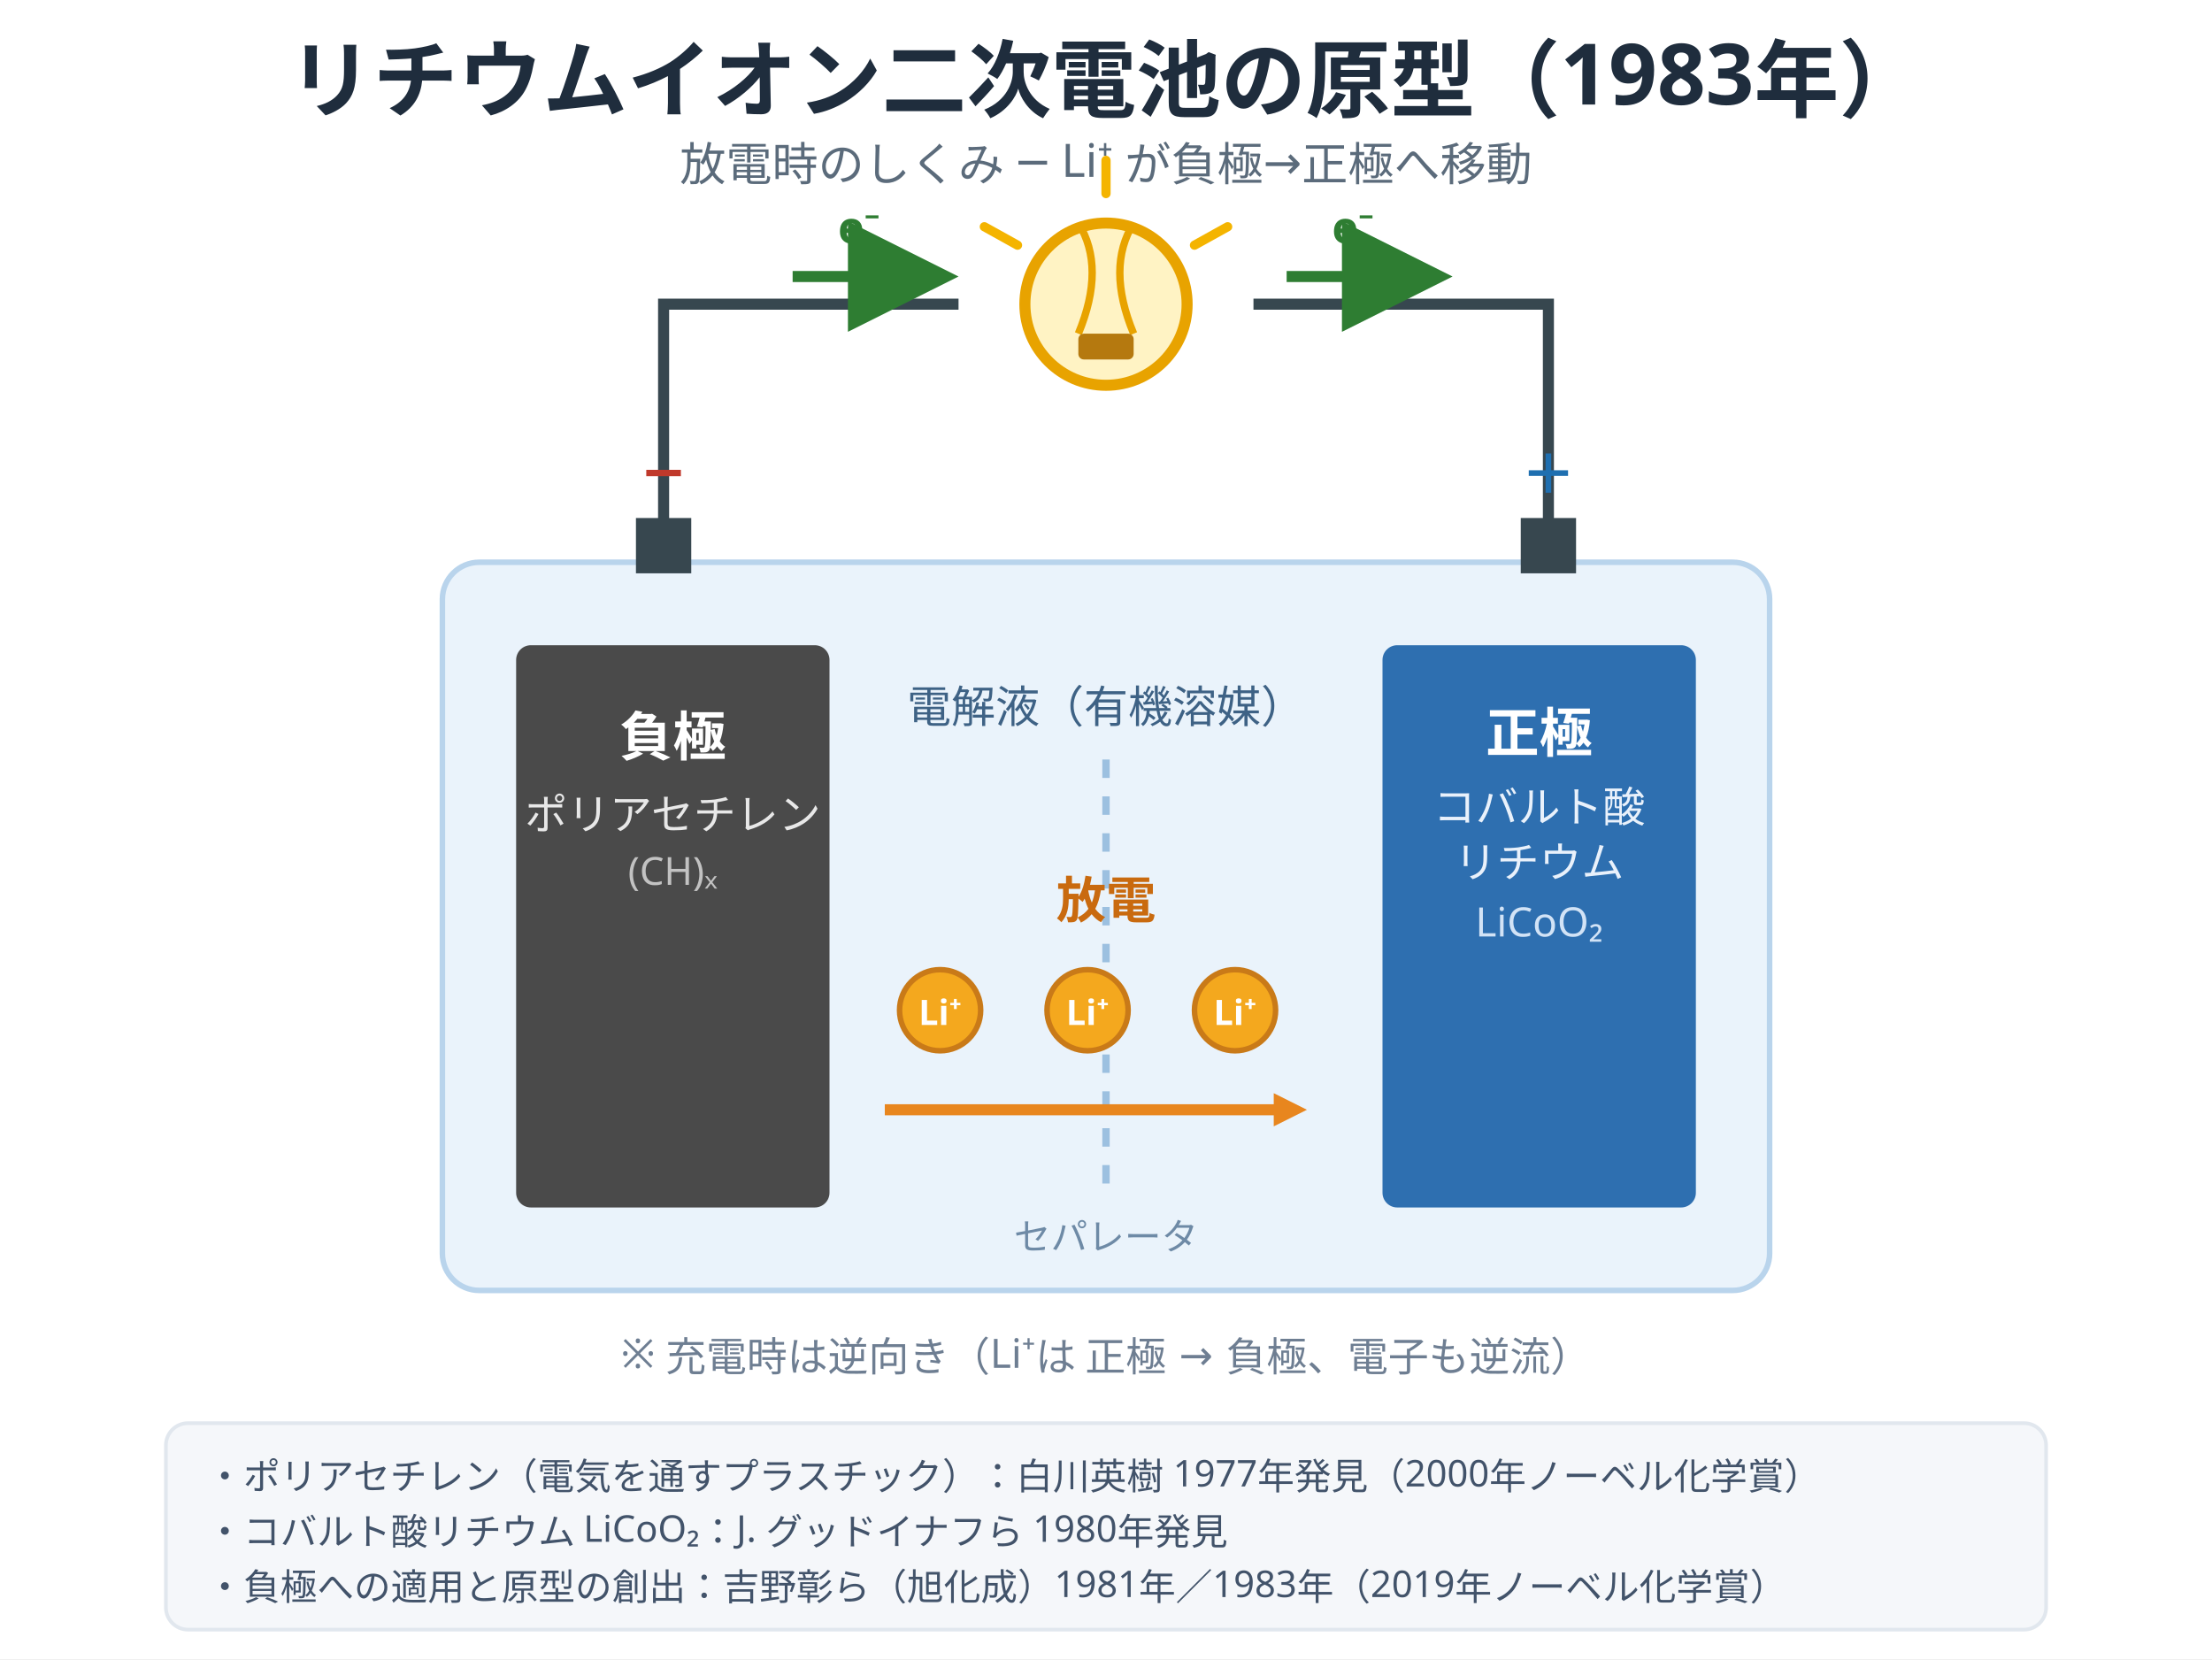
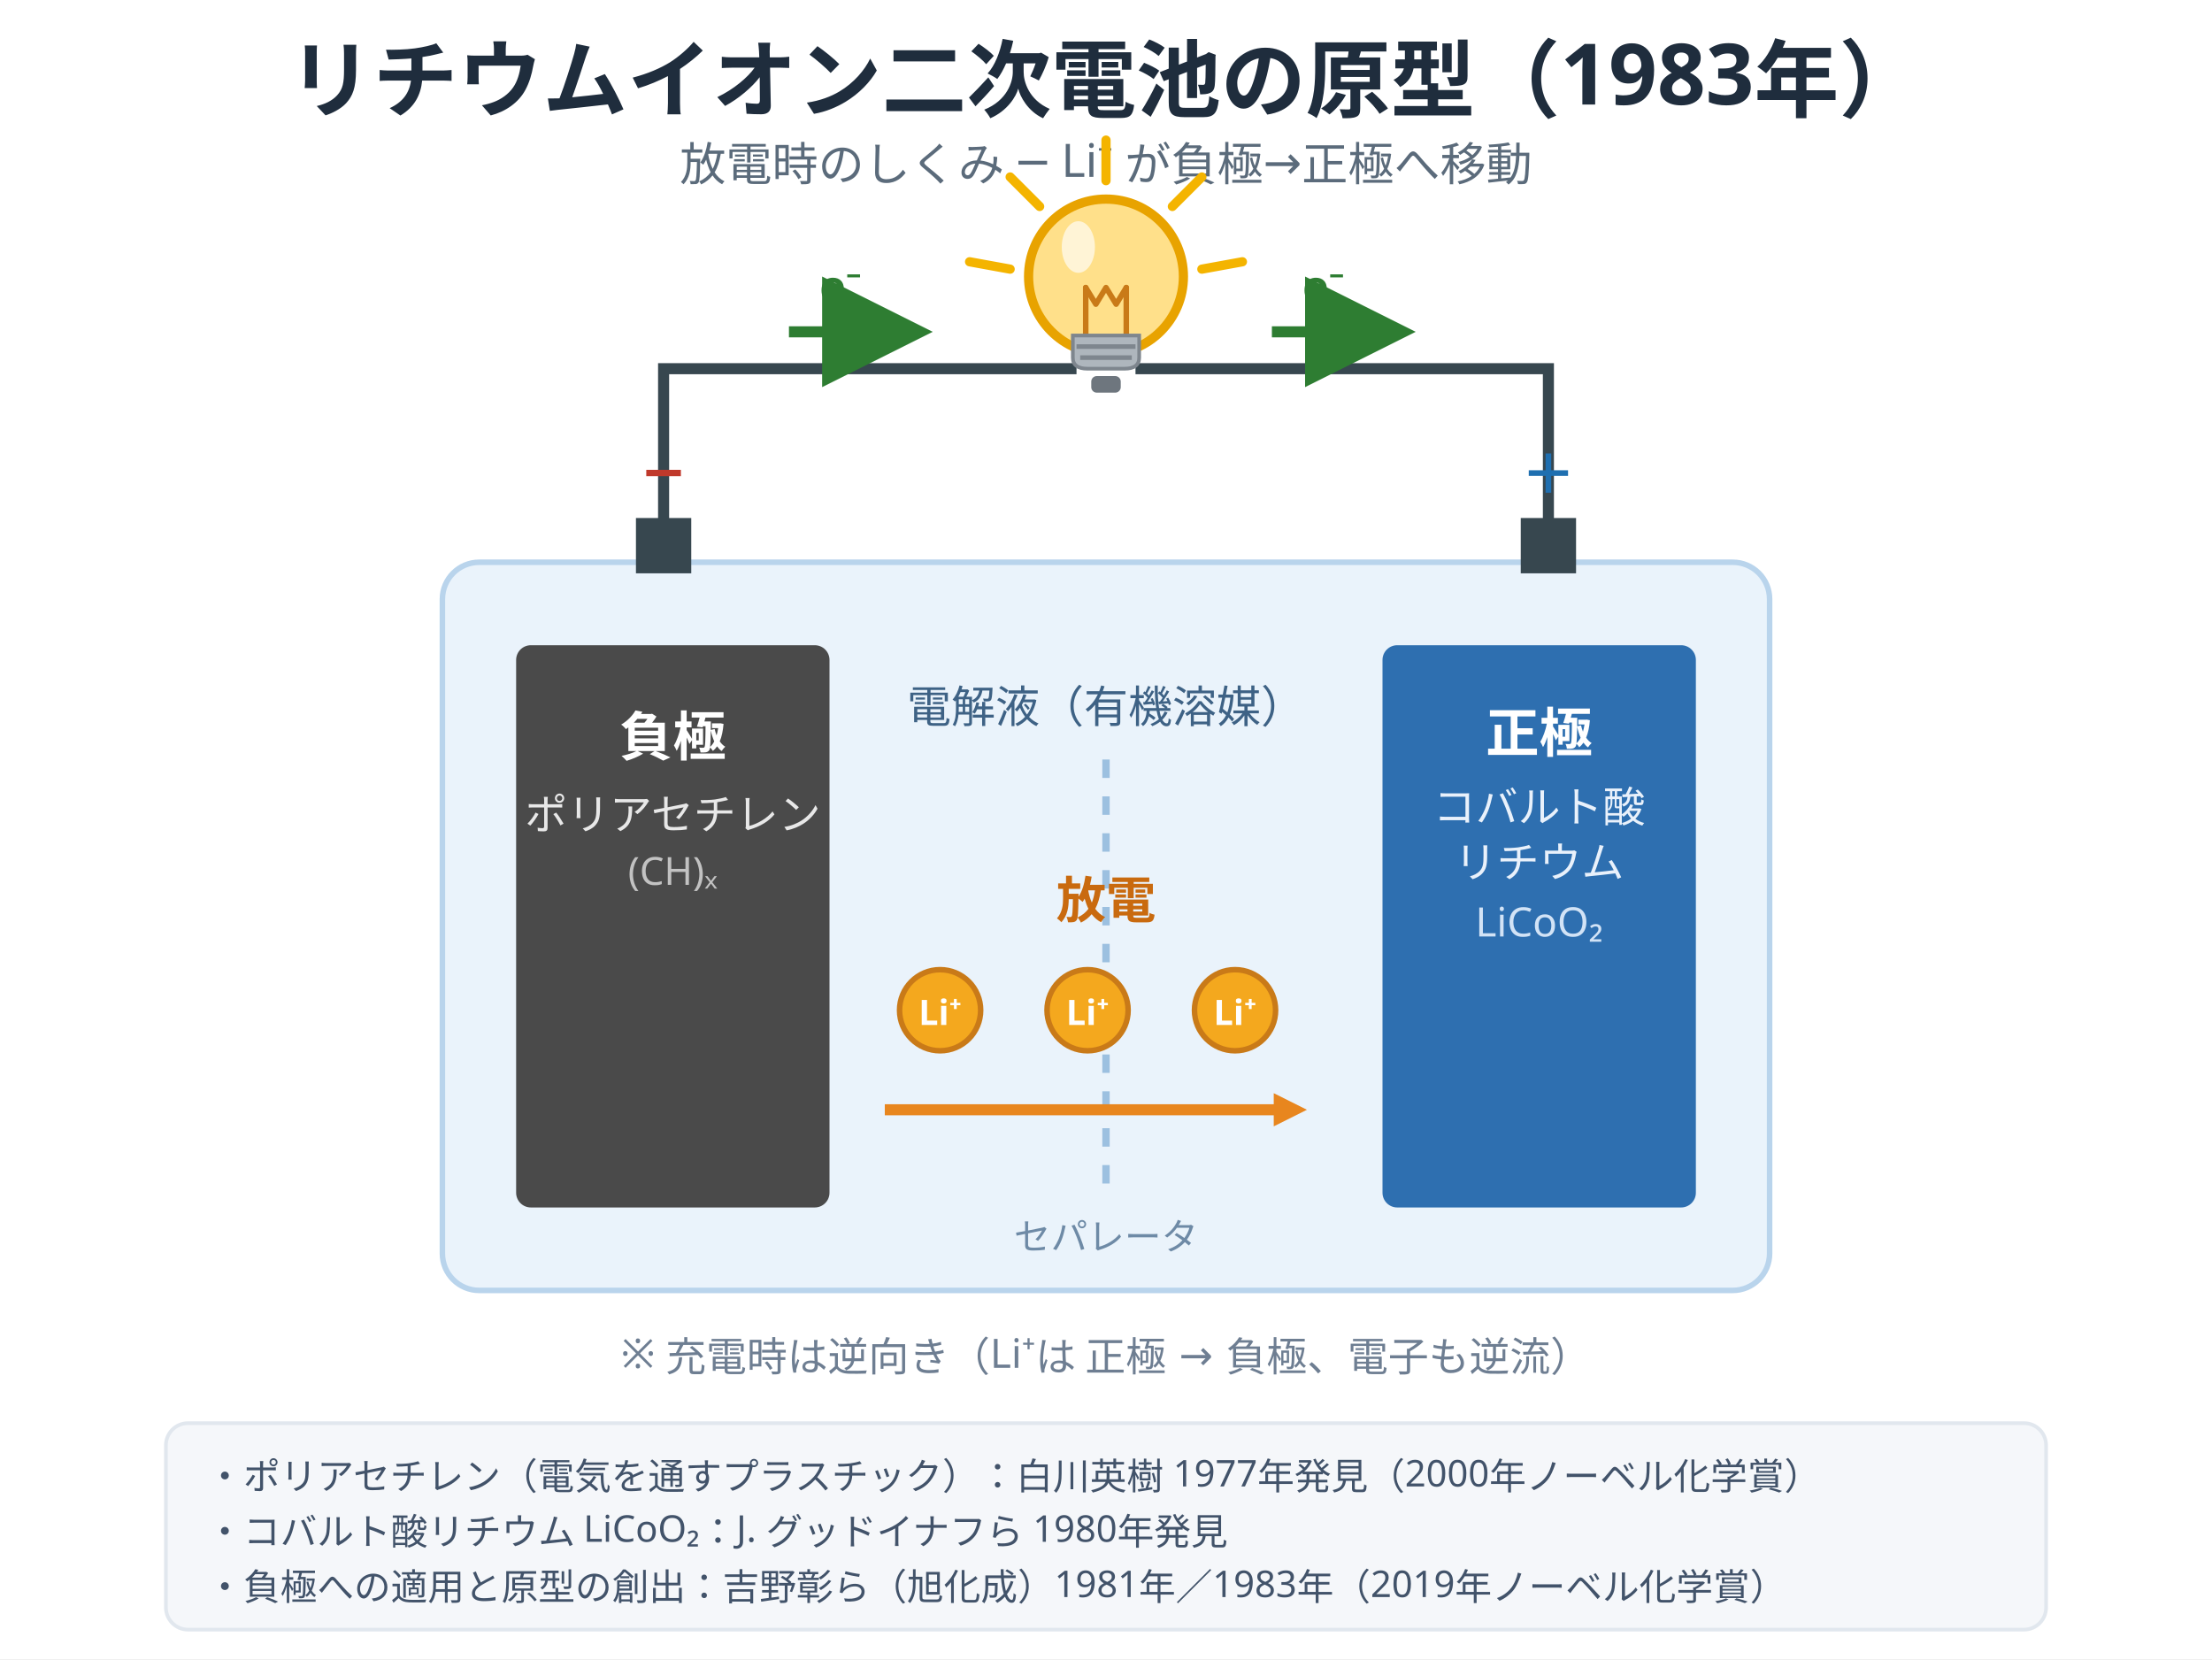
<svg xmlns="http://www.w3.org/2000/svg" width="1200" height="900" viewBox="0 0 1200 900" fill="none" role="img" aria-label="リチウムイオン二次電池の原型 模式図">
  <style>text{font-family:'Hiragino Kaku Gothic ProN','Noto Sans JP',sans-serif;}</style>
  <rect width="1200" height="900" fill="#FFFFFF" />
  <text x="600" y="60" font-size="46" font-weight="800" fill="#1F2D3D" text-anchor="middle">リチウムイオン二次電池の原型（1983年）</text>
  <text x="600" y="98" font-size="25" fill="#5B6B7B" text-anchor="middle">放電時のしくみ ─ Li⁺ が負極→正極へ移動</text>
  <g stroke="#37474F" stroke-width="6" fill="none">
-     <path d="M360 305 V165 H520" />
-     <path d="M680 165 H840 V305" />
+     <path d="M360 305 V200 H584" />
+     <path d="M616 200 H840 V305" />
  </g>
-   <g transform="translate(600 165)">
-     <circle cx="0" cy="0" r="44" fill="#FFF3C4" stroke="#E8A300" stroke-width="6" />
-     <path d="M-15 16 q15 -36 0 -60 M15 16 q-15 -36 0 -60" stroke="#E8A300" stroke-width="4" fill="none" />
-     <rect x="-15" y="16" width="30" height="14" rx="3" fill="#B5790F" />
+   <g transform="translate(600 150)">
    <g stroke="#F4B400" stroke-width="5" stroke-linecap="round">
-       <line x1="0" y1="-60" x2="0" y2="-78" />
-       <line x1="-48" y1="-32" x2="-66" y2="-42" />
-       <line x1="48" y1="-32" x2="66" y2="-42" />
+       <line x1="0" y1="-52" x2="0" y2="-74" />
+       <line x1="-36" y1="-38" x2="-52" y2="-54" />
+       <line x1="36" y1="-38" x2="52" y2="-54" />
+       <line x1="-52" y1="-4" x2="-74" y2="-8" />
+       <line x1="52" y1="-4" x2="74" y2="-8" />
    </g>
+     <circle cx="0" cy="0" r="42" fill="#FFE08A" stroke="#E8A300" stroke-width="5" />
+     <ellipse cx="-15" cy="-16" rx="9" ry="14" fill="#FFFFFF" fill-opacity="0.65" />
+     <g stroke="#C97A18" stroke-width="3" fill="none" stroke-linecap="round" stroke-linejoin="round">
+       <path d="M-11 34 V6" />
+       <path d="M11 34 V6" />
+       <path d="M-11 6 l5.5 9 l5.5 -9 l5.5 9 l5.5 -9" />
+     </g>
+     <path d="M-18 32 h36 v12 q0 6 -8 6 h-20 q-8 0 -8 -6 z" fill="#AEB6BD" stroke="#7E868E" stroke-width="2" />
+     <g stroke="#7E868E" stroke-width="2.5">
+       <line x1="-16" y1="38" x2="16" y2="38" />
+       <line x1="-14" y1="44" x2="14" y2="44" />
+     </g>
+     <rect x="-8" y="54" width="16" height="9" rx="3" fill="#6E767E" />
  </g>
  <g>
-     <path d="M430 150 h72" stroke="#2E7D32" stroke-width="6" marker-end="url(#agreen)" />
-     <path d="M698 150 h72" stroke="#2E7D32" stroke-width="6" marker-end="url(#agreen)" />
-     <text x="466" y="132" font-size="24" font-weight="700" fill="#2E7D32" text-anchor="middle">e⁻</text>
-     <text x="734" y="132" font-size="24" font-weight="700" fill="#2E7D32" text-anchor="middle">e⁻</text>
+     <path d="M428 180 h60" stroke="#2E7D32" stroke-width="6" marker-end="url(#agreen)" />
+     <path d="M690 180 h60" stroke="#2E7D32" stroke-width="6" marker-end="url(#agreen)" />
+     <text x="456" y="164" font-size="24" font-weight="700" fill="#2E7D32" text-anchor="middle">e⁻</text>
+     <text x="718" y="164" font-size="24" font-weight="700" fill="#2E7D32" text-anchor="middle">e⁻</text>
  </g>
  <rect x="240" y="305" width="720" height="395" rx="20" fill="#EAF3FB" stroke="#B9D4EC" stroke-width="3" />
  <rect x="345" y="281" width="30" height="30" fill="#37474F" />
  <text x="360" y="266" font-size="30" font-weight="800" fill="#C0392B" text-anchor="middle">−</text>
  <rect x="825" y="281" width="30" height="30" fill="#37474F" />
  <text x="840" y="268" font-size="30" font-weight="800" fill="#1F6FB0" text-anchor="middle">＋</text>
  <rect x="280" y="350" width="170" height="305" rx="8" fill="#4A4A4A" />
  <text x="365" y="410" font-size="29" font-weight="800" fill="#FFFFFF" text-anchor="middle">負極</text>
  <text x="365" y="450" font-size="23" fill="#E8E8E8" text-anchor="middle">ポリアセチレン</text>
  <text x="365" y="480" font-size="21" fill="#C2C2C2" text-anchor="middle">(CH)ₓ</text>
  <rect x="750" y="350" width="170" height="305" rx="8" fill="#2E6FB0" />
  <text x="835" y="408" font-size="29" font-weight="800" fill="#FFFFFF" text-anchor="middle">正極</text>
  <text x="835" y="446" font-size="23" fill="#E9F1FB" text-anchor="middle">コバルト酸</text>
  <text x="835" y="476" font-size="23" fill="#E9F1FB" text-anchor="middle">リチウム</text>
  <text x="835" y="508" font-size="22" fill="#D2E3F6" text-anchor="middle">LiCoO₂</text>
  <text x="600" y="392" font-size="24" fill="#3E6285" text-anchor="middle">電解液（有機溶媒）</text>
  <line x1="600" y1="412" x2="600" y2="650" stroke="#9CC0E0" stroke-width="4" stroke-dasharray="10 10" />
  <text x="600" y="678" font-size="20" fill="#6E8AA6" text-anchor="middle">セパレータ</text>
  <text x="600" y="498" font-size="27" font-weight="800" fill="#C96A0F" text-anchor="middle">放電</text>
  <g>
    <g>
      <circle cx="510" cy="548" r="22" fill="#F4A81E" stroke="#C97A18" stroke-width="3" />
      <text x="510" y="556" font-size="19" font-weight="800" fill="#FFFFFF" text-anchor="middle">Li⁺</text>
    </g>
    <g>
      <circle cx="590" cy="548" r="22" fill="#F4A81E" stroke="#C97A18" stroke-width="3" />
      <text x="590" y="556" font-size="19" font-weight="800" fill="#FFFFFF" text-anchor="middle">Li⁺</text>
    </g>
    <g>
      <circle cx="670" cy="548" r="22" fill="#F4A81E" stroke="#C97A18" stroke-width="3" />
      <text x="670" y="556" font-size="19" font-weight="800" fill="#FFFFFF" text-anchor="middle">Li⁺</text>
    </g>
  </g>
  <path d="M480 602 H700" stroke="#E8861E" stroke-width="6" marker-end="url(#aorange)" />
  <text x="600" y="742" font-size="22" fill="#6E7E92" text-anchor="middle">※ 充電時は逆向き（Li⁺は 正極 → 負極、電子も逆流）</text>
  <rect x="90" y="772" width="1020" height="112" rx="12" fill="#F5F7FA" stroke="#E1E7EE" stroke-width="2" />
  <text x="112" y="808" font-size="20" fill="#42536A">・ポリアセチレン（電気を通すプラスチック）：白川英樹 1977年発見（2000年ノーベル化学賞）</text>
  <text x="112" y="838" font-size="20" fill="#42536A">・コバルト酸リチウム LiCoO₂：J. グッドイナフら 1980年発見</text>
  <text x="112" y="868" font-size="20" fill="#42536A">・負極への適用と原型の創出：吉野彰ら（旭化成）1981年／1983年（2019年ノーベル化学賞）</text>
  <defs>
    <marker id="agreen" markerWidth="10" markerHeight="10" refX="7" refY="5" orient="auto">
      <path d="M0 0 L10 5 L0 10 z" fill="#2E7D32" />
    </marker>
    <marker id="aorange" markerUnits="userSpaceOnUse" markerWidth="18" markerHeight="18" refX="9" refY="9" orient="auto">
      <path d="M0 0 L18 9 L0 18 z" fill="#E8861E" />
    </marker>
  </defs>
</svg>
